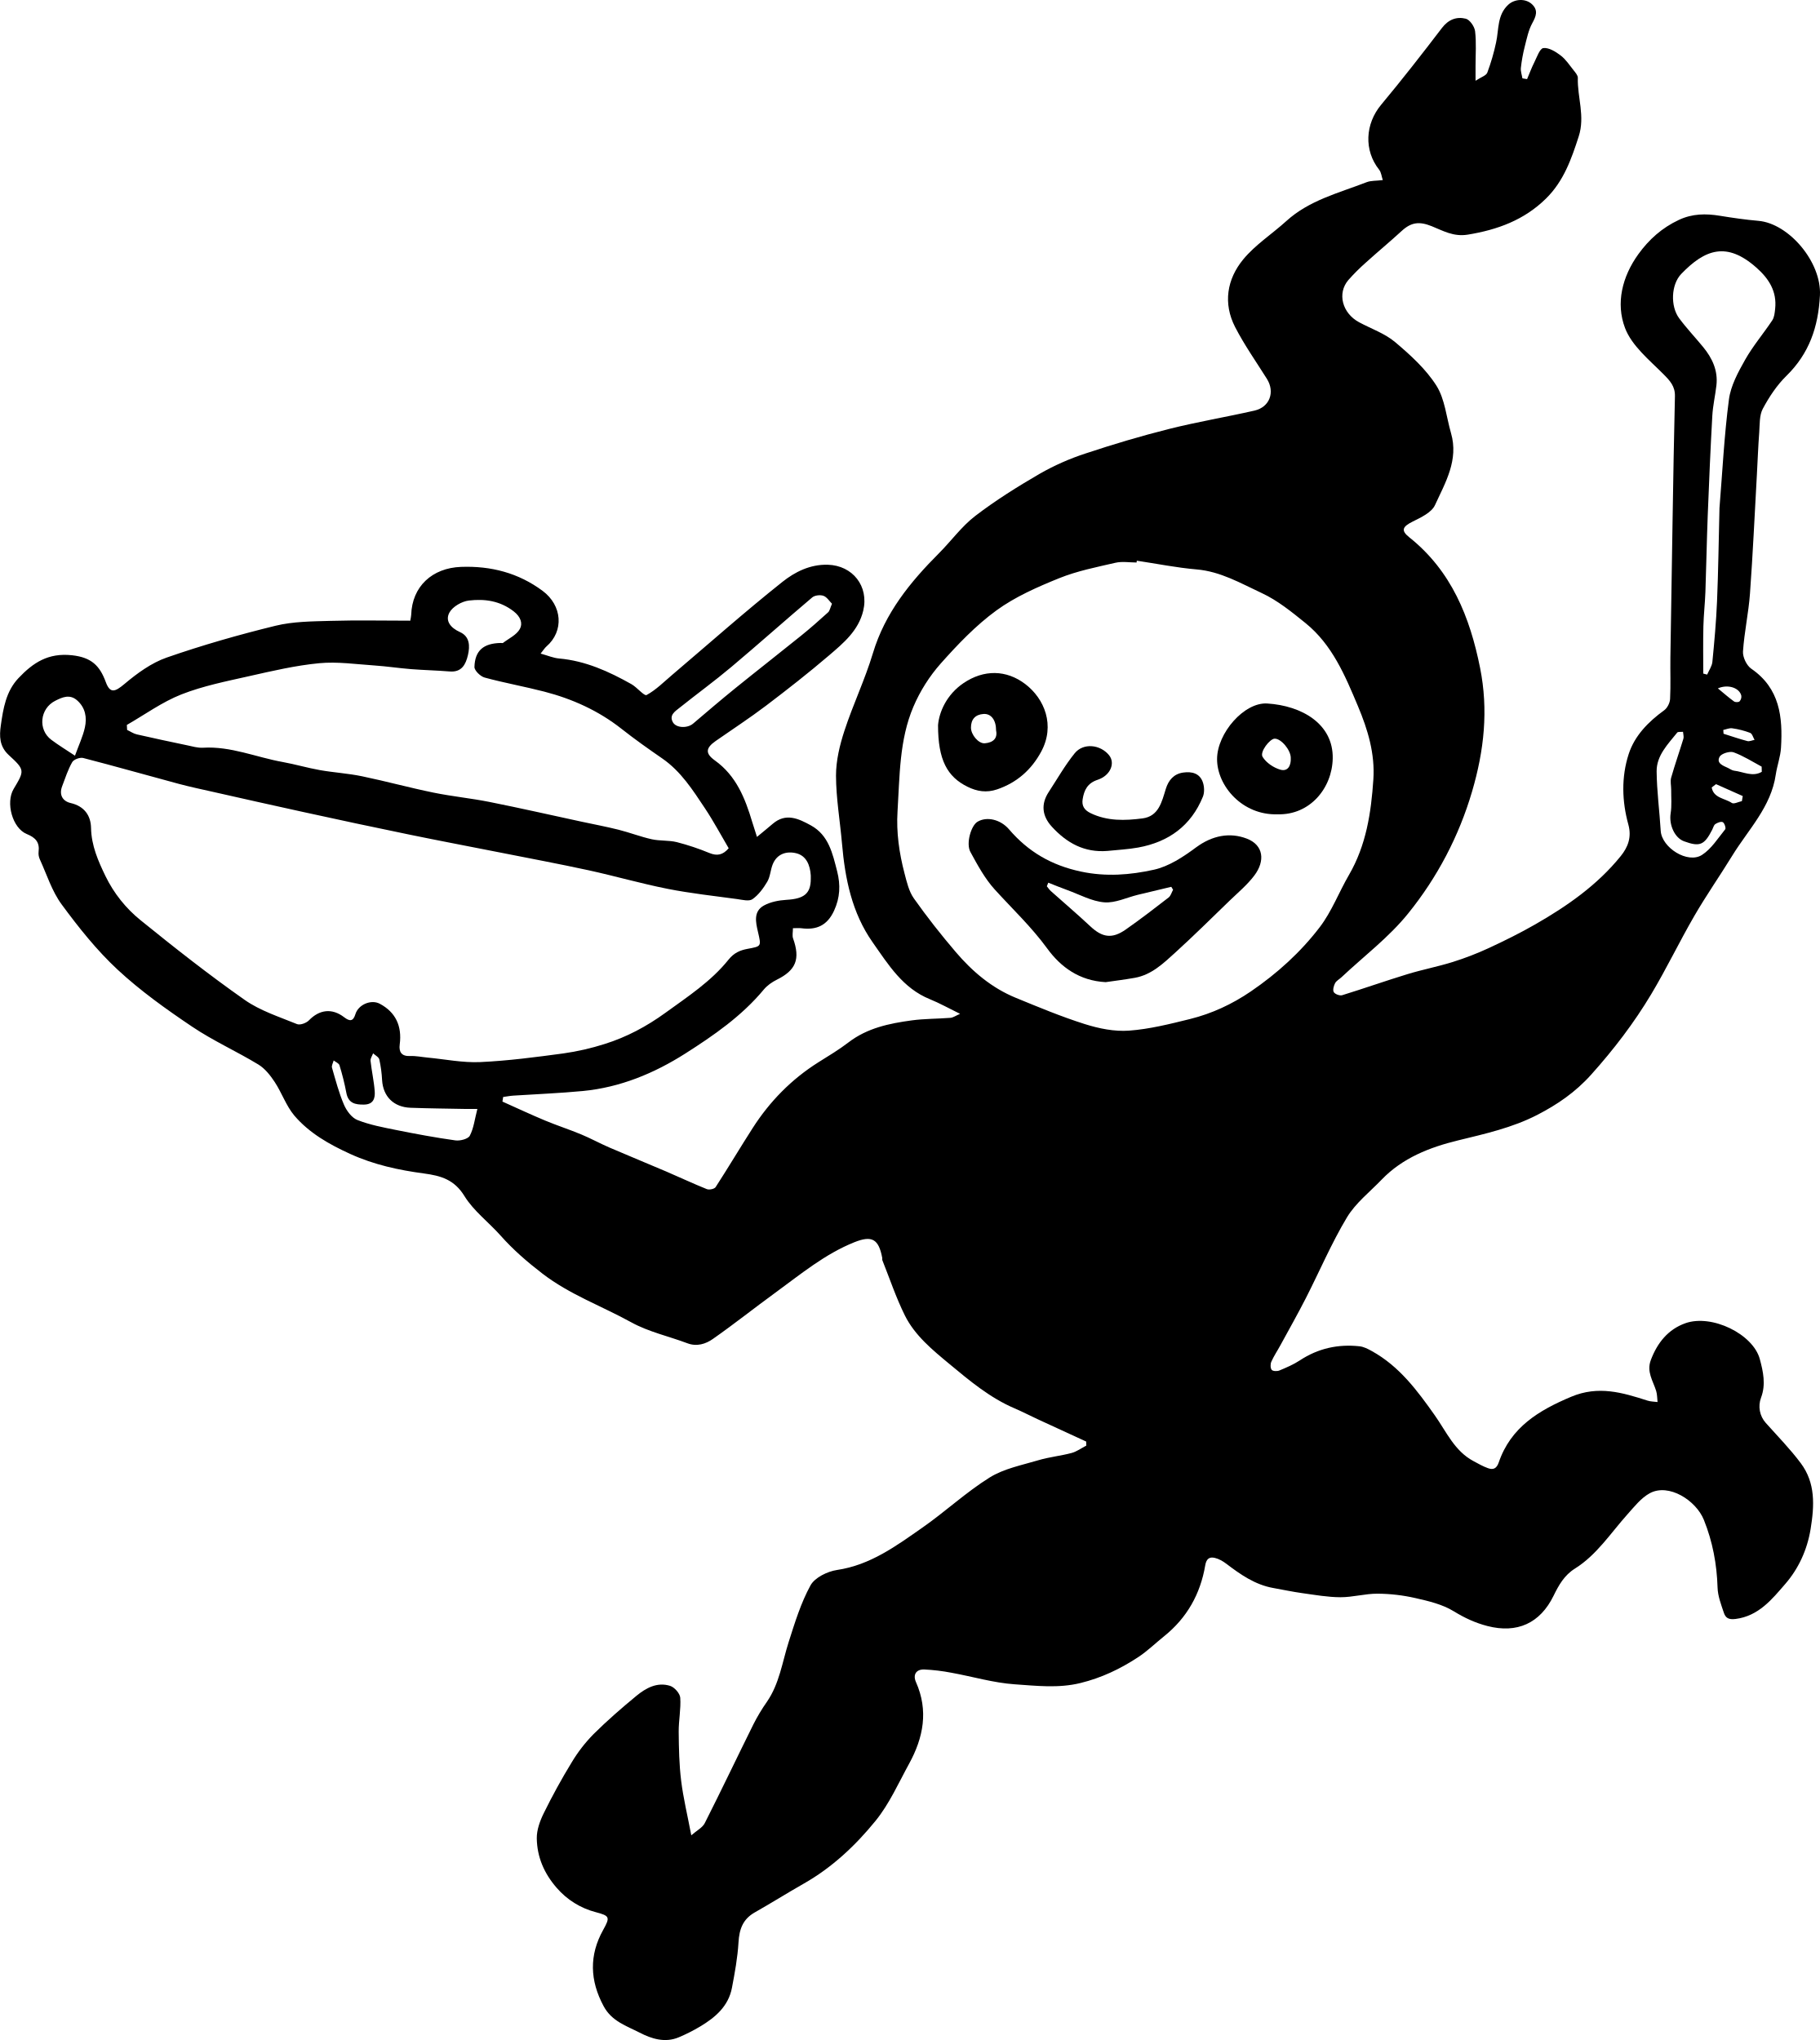
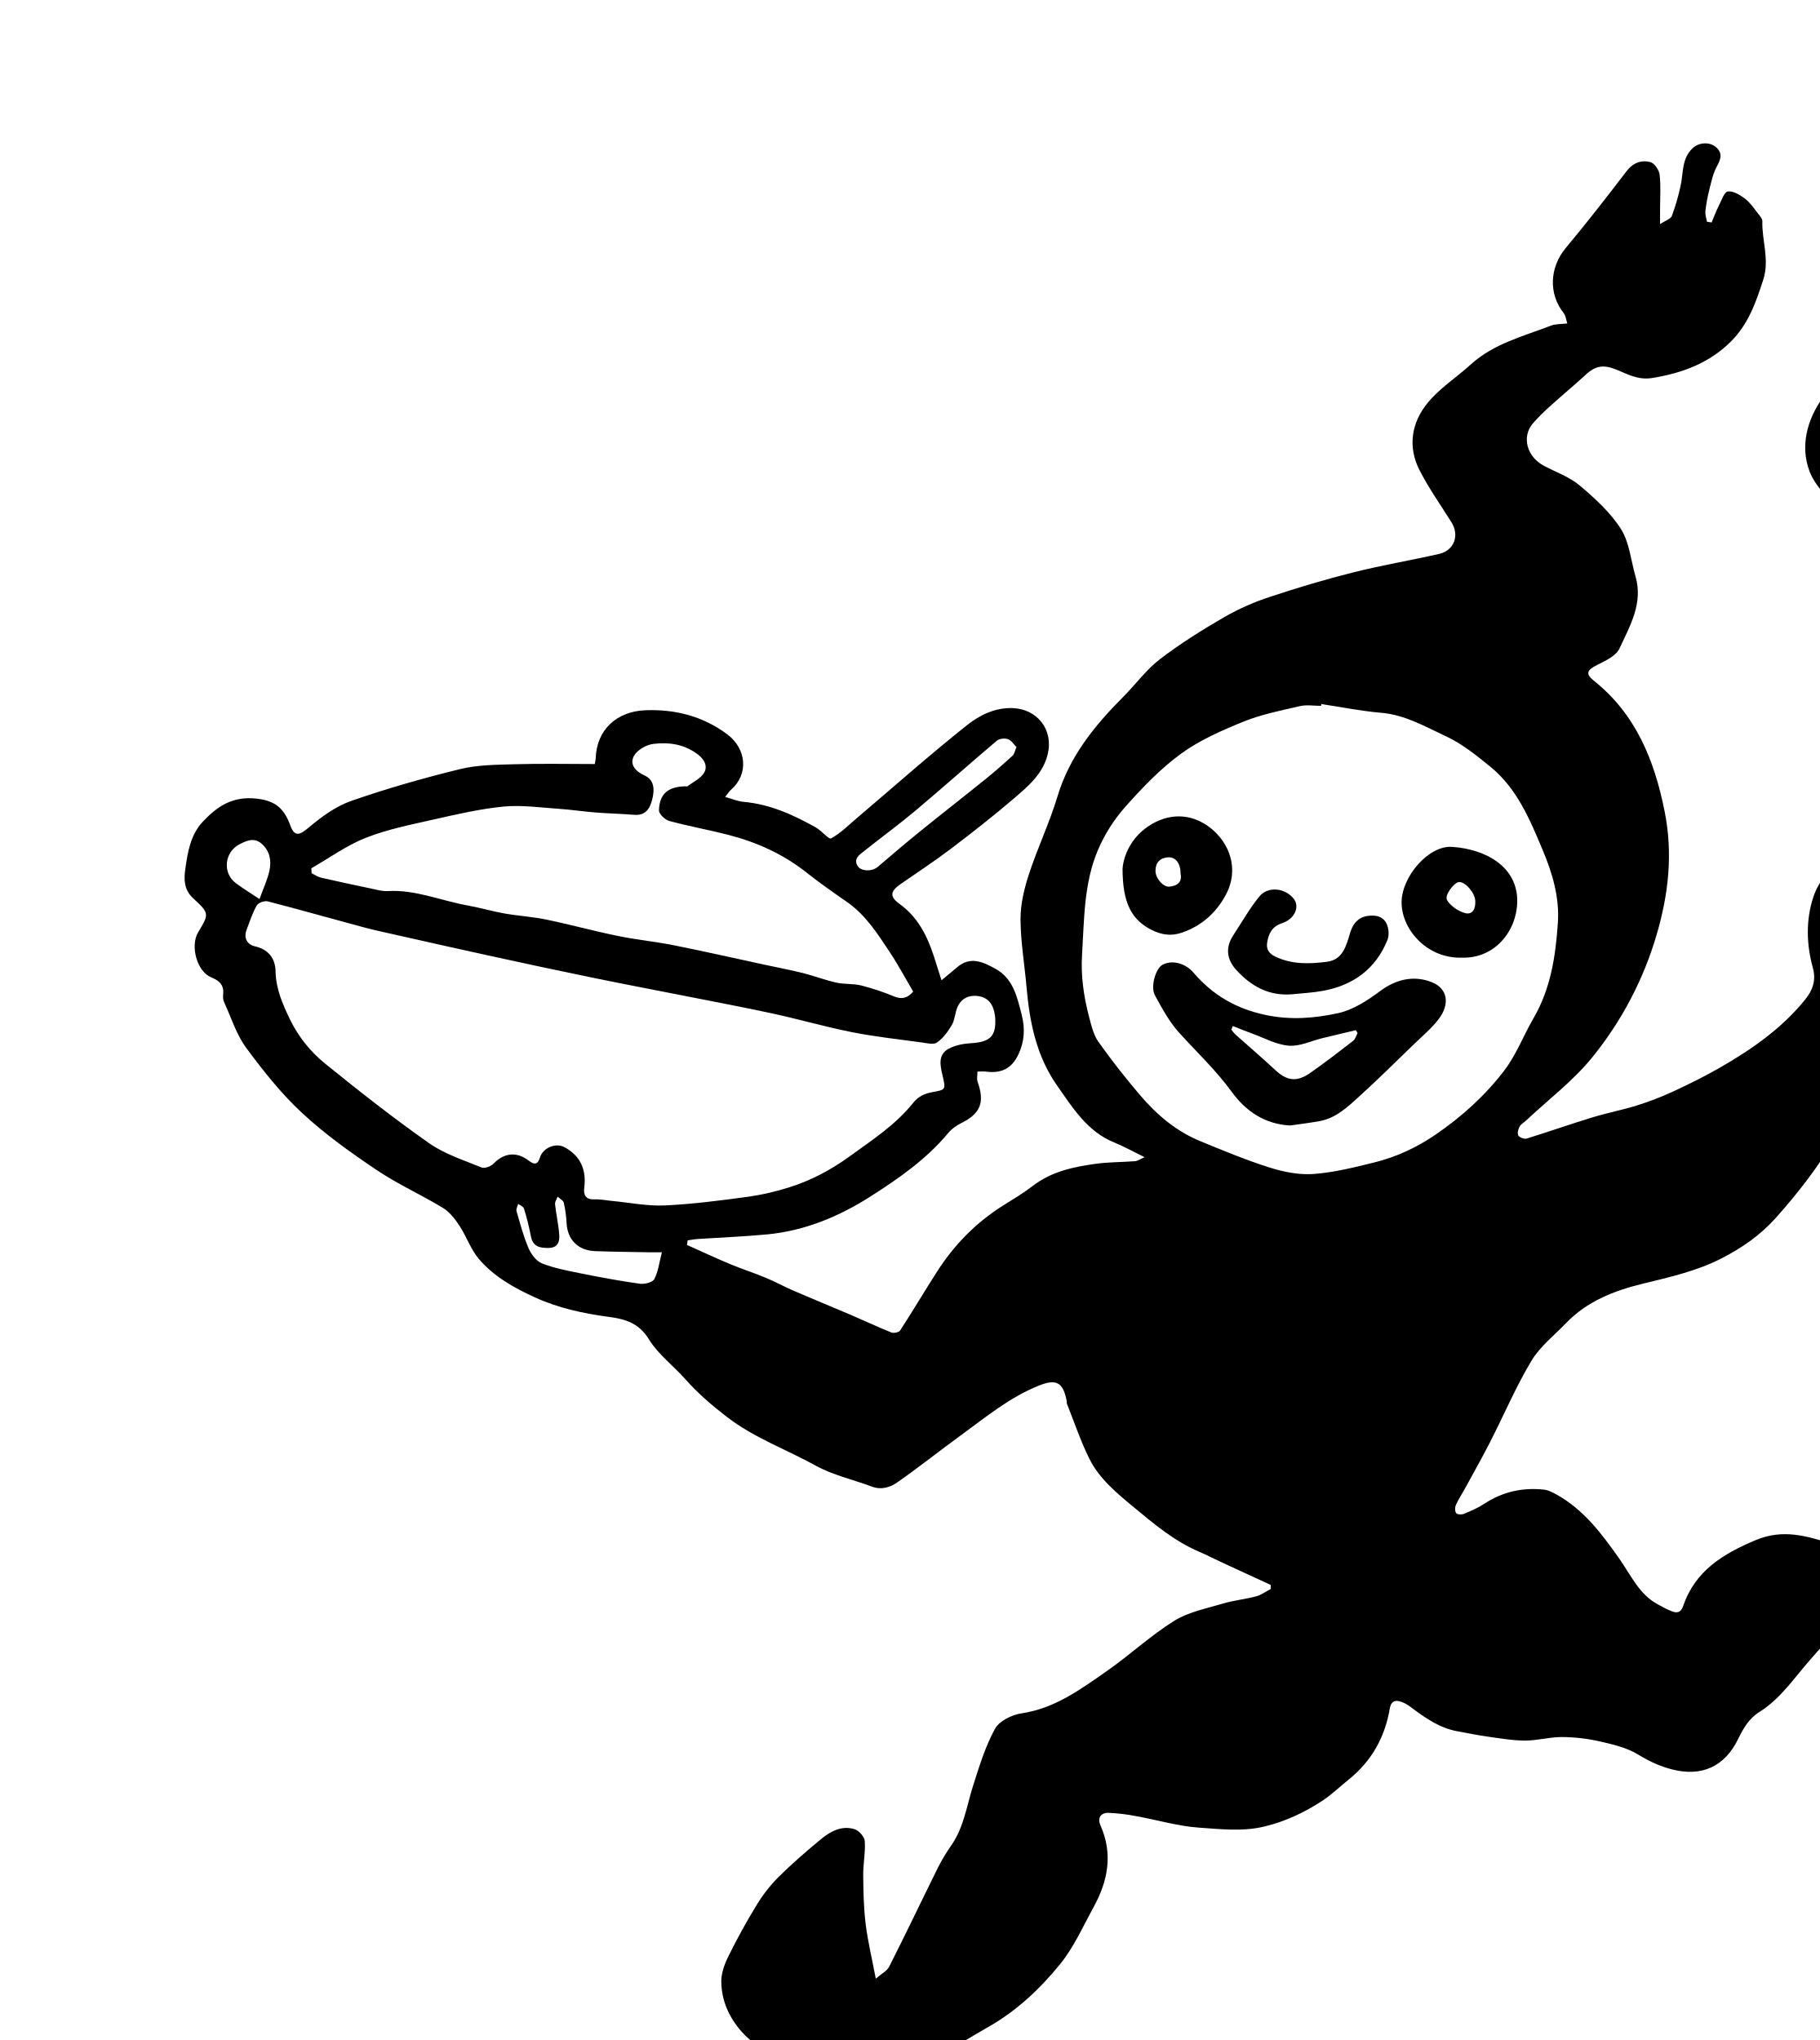
- <svg xmlns="http://www.w3.org/2000/svg" id="Calque_1" data-name="Calque 1" viewBox="0 0 2346.2 2630.32">
-   <path d="M885.59,1605.19c18.19,8.13,36.23,16.6,54.61,24.28,15.42,6.45,31.39,11.6,46.82,18,12.33,5.12,24.07,11.61,36.33,16.9,24.39,10.54,49,20.55,73.44,31,17.48,7.48,34.67,15.63,52.3,22.69,3.07,1.23,9.75-.16,11.31-2.57,16.27-25.1,31.53-50.85,47.67-76,22-34.38,50-63,84.68-84.88,13.15-8.27,26.6-16.23,38.87-25.68,24.16-18.59,52.55-24.49,81.49-28.42,16.5-2.24,33.33-2,50-3.3,3.53-.29,6.88-2.78,12.43-5.16-14.81-7.25-26.53-13.85-38.88-18.85-35-14.17-53.53-44.51-73.79-73.31-26.9-38.27-35.61-82.1-39.55-127.52-2.54-29.18-7.64-58.31-7.72-87.48,0-19.34,4.8-39.33,10.89-57.9,11-33.71,26.51-66,36.69-99.92,15.58-51.9,48-91.65,85.1-128.84,15.85-15.86,29.27-34.67,46.86-48.16,26.31-20.16,54.69-37.89,83.4-54.56a317,317,0,0,1,59.07-26.08C1673,757.68,1708.8,747,1745,737.91c36.37-9.14,73.47-15.32,110.06-23.65,19.75-4.5,26.71-24,16-41-13.87-22.09-29-43.55-40.92-66.67-15.73-30.58-10.58-61.76,10.4-87.26,15.58-18.93,37.23-32.78,55.63-49.5,29.63-26.92,67.67-36.17,103.48-50.07,5.54-2.16,12.11-1.67,20.84-2.72-1.58-4.73-2-9.91-4.63-13.27-19.92-25.08-18.16-59.12,2.61-84,26.92-32.28,52.78-65.47,78.29-98.89,8.37-11,19-14.88,30.73-11.92,5.21,1.32,11.29,10.19,12,16.22,1.73,14.74.57,29.83.57,44.77v19c7.09-4.68,13.67-6.59,15.16-10.46a274.56,274.56,0,0,0,11.31-38.82c3.72-16.75,1.24-35.31,15.63-48.68,8.31-7.72,22.57-8.47,30.83-.53,8,7.7,5.19,15.2.25,24.18s-7.13,19.93-9.74,30.2a198.86,198.86,0,0,0-5,27.51c-.48,4.38,1.26,9,2,13.51l6,1c3.06-7.2,5.75-14.59,9.28-21.57,3.41-6.75,7.08-17.9,11.69-18.46,7-.85,15.86,4.59,22.29,9.5,6.63,5.05,11.48,12.53,16.78,19.2,2.3,2.9,5.47,6.5,5.38,9.7-.7,25.12,9.56,49.45,1.14,75.52-9.51,29.45-19.38,57.6-42.07,80-28.21,27.79-62.44,40.31-100.91,46.62-18.52,3-31.86-5-46.64-10.93-15.91-6.36-26.27-5.15-38.63,6.22-15,13.79-30.75,26.79-45.87,40.48a260.26,260.26,0,0,0-22.81,22.73c-14.66,17.07-8,42.72,13.76,54.45,15.59,8.41,33.18,14.39,46.42,25.55,19.71,16.61,39.68,34.74,53.29,56.18,11,17.39,12.86,40.62,18.84,61.24,10.05,34.64-7.29,63.78-20.68,92.84-4.36,9.48-17.89,15.82-28.48,21.08-13.52,6.72-15.79,11.55-4.53,20.52,54.27,43.26,78.07,102.81,91.18,168.33,10.83,54.18,5.25,106.35-10.41,159.54a452.29,452.29,0,0,1-82.3,157c-24.66,30.66-57.07,55.09-86,82.29-2.76,2.59-6.61,4.54-8.25,7.68-1.76,3.37-3.24,8.82-1.66,11.47s7.68,4.91,10.77,4c28.2-8.69,56-18.54,84.26-27.17,19.23-5.88,39.1-9.66,58.29-15.66a384.28,384.28,0,0,0,46.58-18c20.3-9.41,40.43-19.38,59.83-30.51,41.22-23.64,80.07-50.7,110.23-88.08,9.1-11.27,14.34-24.13,9.79-40.6-8.3-30-9.18-61.3.42-90.91,7.7-23.77,25.37-41.68,45.83-56.51,4-2.91,7.28-9.47,7.54-14.52.91-17.7.14-35.48.39-53.22q1.29-89.67,2.86-179.35c.9-52.58,1.71-105.17,3-157.75.32-12.81-6.3-19.94-14.88-28.56-18.28-18.34-40.76-36.57-49.45-59.43-12.1-31.86-3.72-66.15,17.12-95.12,13.69-19,30.58-34.11,52.24-44.25,17.47-8.19,34.79-8.32,53.1-5.32,16.44,2.69,32.93,5.07,49.53,6.51,39.14,3.4,81.51,53.08,79.28,96.08-2.12,40.8-13.81,75-43.31,103.88-12.26,12-22.19,27.1-30.34,42.31-4.58,8.56-3.84,20.18-4.62,30.49-1.37,18-2,36.09-3,54.14-2.88,51.27-5.2,102.59-8.93,153.8-1.82,24.92-7.34,49.57-9,74.5-.48,7.34,4.66,18.15,10.7,22.29,36.9,25.33,40.67,62.47,38.3,101.84-.7,11.61-5,23-6.73,34.56-6,41.78-35.43,70.93-56.16,104.73-16,26.06-33.55,51.17-48.86,77.61-19.23,33.18-35.81,67.92-55.5,100.82-22.23,37.15-48.33,71.33-77.52,103.87-20.37,22.69-43.47,38.42-69.26,51.75-32.26,16.67-67.54,24.49-102.64,33.07-36.43,8.9-71.2,22.51-98.12,50.46-15.37,16-33.71,30.27-44.84,48.84-20,33.35-35.28,69.48-53,104.2-10.5,20.56-21.88,40.66-32.93,60.93-3.8,7-8.29,13.6-11.47,20.82-1.32,3-1.35,8.18.45,10.47,1.44,1.84,7,2.06,9.9.87,9.06-3.76,18.25-7.69,26.41-13.05,23.58-15.54,49.33-21.18,77-18.16,5.38.59,10.76,3.4,15.64,6.09,35.53,19.58,58.76,50.94,81.57,83.3,14.67,20.81,25.28,45.64,49.46,58.57,6.17,3.3,12.32,6.88,18.87,9.2s11,.83,13.85-7.38c15.49-45.3,51.39-67.06,93.42-84.72,35.13-14.76,66.1-5.37,98.44,5,4.07,1.31,8.58,1.24,12.88,1.81-.55-4.77-.42-9.74-1.78-14.26-4-13-12.65-24.65-6.87-39.94,8.42-22.29,22.31-39.55,44.59-47.44,33.91-12,87.16,13.89,95.89,46.3,4.34,16.12,8,32.77,1.58,49.7a32,32,0,0,0,6.13,32.61c15.29,17.1,31.45,33.6,45.13,51.93,19.08,25.55,17.57,54.63,12.64,84.85-4.44,27.15-15.76,51.32-32.67,70.81s-34.24,41.43-64.17,45.16c-9.23,1.15-12.82-1.62-15-8-3.54-10.59-7.78-21.56-8.11-32.48-.93-30.24-6.32-59.1-17.64-87.27-10.14-25.21-45.29-47.59-69.68-34.42-11.27,6.09-20,17.4-28.87,27.27-21.68,24.2-39.48,52.27-67.66,69.91-13.77,8.62-20.83,21.3-27.54,35-17.36,35.55-47,49-85.4,39.06-15.76-4.08-29.39-10.48-43.31-19-14.51-8.93-32.41-13.16-49.37-17a225.13,225.13,0,0,0-48.93-5.68c-15.93-.08-31.87,4.62-47.8,4.57-16.4-.06-32.84-3-49.18-5.27-12.57-1.75-25-4.41-37.53-6.65-23.41-4.2-42.12-17.37-60.52-31.34-4.35-3.3-9.54-6.26-14.78-7.47-7-1.61-10.85,1.29-12.27,9.67-6.24,36.89-23.55,67.72-53,91.37-11.23,9-21.65,19.24-33.63,27.09-22.85,15-47.11,26.6-74.2,33.22-28.45,7-56.73,3.56-84.7,1.66-27.4-1.86-54.35-10-81.58-14.9a242.44,242.44,0,0,0-35.11-4.22c-10.79-.34-14.77,7.06-10.68,16.25,16.38,36.87,9.58,71.62-8.82,105.23-13.7,25-25.51,51.81-43.27,73.66-25.88,31.85-56.06,60.24-92.44,80.9-21.29,12.09-42,25.16-63.34,37.23-15.27,8.66-19.9,21.64-20.9,38.52-1.15,19.65-4.76,39.24-8.45,58.64-4.52,23.78-21.45,38.23-41,49.9a219.29,219.29,0,0,1-27.58,13.94c-17.7,7.45-35,1.94-50.38-6-16.92-8.71-35.93-14.57-46.39-34-17.93-33.29-18.88-65.85-.63-98.54,9.24-16.55,8.22-18.08-9.46-22.78a99.58,99.58,0,0,1-50.4-31.29c-16.29-18.65-25.38-39.84-25.76-63.87-.17-10.93,4.15-22.7,9.12-32.76,11-22.32,23-44.23,36-65.46a192.89,192.89,0,0,1,28-36.17c17.5-17.4,36.23-33.65,55.27-49.37,12.35-10.2,26.93-18.14,43.5-12.9,5.62,1.78,12.66,9.73,13.06,15.29,1,14.54-2.12,29.32-2,44,.19,21,.6,42.15,3.16,63,2.75,22.32,8.11,44.32,13.07,70.39,7-6.15,14.39-9.8,17.36-15.67,21.38-42.24,41.69-85,62.72-127.42a233,233,0,0,1,17.39-29c16.13-23.34,19.75-51,28.07-77.14,7.93-24.87,15.7-50.31,28.14-73,5.52-10.07,21.74-18,34.15-19.86,43-6.35,76.3-31,110.06-54.59,29.61-20.63,56.25-45.63,86.69-64.63,18.48-11.53,41.6-15.95,63-22.34,13.89-4.15,28.59-5.53,42.63-9.29,6.71-1.79,12.7-6.27,19-9.51l-.13-5.24q-31-14.29-62.07-28.58c-10.16-4.71-20.11-9.89-30.4-14.29-31.58-13.53-57.75-35.48-83.59-56.94-21.76-18.07-44.77-36.73-57.71-62.84-11.34-22.9-19.51-47.37-29-71.17-.33-.83.06-1.93-.12-2.86-4.62-24.54-13.28-29.41-36-20.31-38,15.25-69.19,41.25-101.78,65-27.08,19.71-53.29,40.63-80.74,59.8-9.1,6.35-20.44,10.06-32.63,5.48-24.17-9.09-50.14-14.73-72.46-27.06-38.06-21-79.39-35.74-114.58-62.85-19.49-15-37.53-30.58-53.74-48.85-15.34-17.28-34.81-31.77-46.66-51-13-21.25-30.23-26.25-52.26-29.2-32.47-4.34-64.38-11.21-94.83-25.09-27.29-12.43-52.9-26.87-72.23-49.53-10.64-12.63-16.14-29.42-25.33-43.33-5.62-8.54-12.6-17.4-21.13-22.57-28-17-58.25-30.53-85.36-48.79-33.41-22.49-66.61-46.14-96-73.46-26.92-25-50.26-54.38-72.12-84.08-12.61-17.1-19.2-38.63-28.2-58.27a18.58,18.58,0,0,1-1.55-9.64c1.54-12.27-3.92-18.28-15.25-22.9-18.55-7.55-27.4-40.47-17-58,14.2-23.8,14.85-24.51-6.22-43.84-12.27-11.26-12.14-24.72-10.24-38.11,3.09-21.79,6.62-44,22.8-61.1,18.7-19.73,38.14-32.85,69.07-29.44,25,2.75,35.69,13.45,43.43,34.49,5.58,15.16,11.83,12.85,24.08,2.55,16.3-13.71,34.68-27.18,54.49-34.08,45.95-16,93-29.44,140.25-41,22.74-5.57,47.06-5.62,70.71-6.3,34.07-1,68.18-.25,103-.25a63.32,63.32,0,0,0,1.21-7.48c1.13-36.66,27.06-60.5,64.16-61.88,38.86-1.44,74.18,7.85,105.19,30.86,25.36,18.82,28.06,51.87,4.82,71.93-2,1.76-3.5,4.22-7.33,9,9.19,2.53,16.36,5.68,23.76,6.32,34,3,64.19,16.69,93.34,33.11,7.2,4.06,16.48,15.62,19.51,14,12.18-6.62,22.38-17,33.15-26.11,47.22-40.09,93.56-81.29,142-119.81,16-12.72,35.6-22.73,58.5-22.07,32,.93,53.15,27.7,45.67,59.14-6.15,25.83-25.47,41.8-44,57.68-26.39,22.56-53.77,44-81.45,65-21,15.91-43.14,30.31-64.75,45.4-13.19,9.21-13.58,16.15-1,25.18,27.38,19.6,38.92,48.68,48.07,79.29,1.69,5.65,3.57,11.25,6.12,19.24,8.21-6.82,14.33-11.73,20.27-16.85,17-14.62,33.45-6.64,49.1,1.92,23.14,12.65,28.1,36.36,34,59.34,4.44,17.44,3.81,33.82-4,50.75-8.76,19-22.53,25.15-42,22.61-3.24-.42-6.58-.06-11-.06,0,5-1.12,9.53.17,13.16,9.5,26.65,3.78,41-21,53.26-6.22,3.1-12.44,7.45-16.82,12.75-28.31,34.11-64.51,59.11-101.13,82.43-40,25.46-84,43.73-132.08,48.32-29.74,2.84-59.64,4-89.47,5.94-4.44.29-8.84,1.16-13.26,1.76Zm817.78-697.4-.27,2.33c-9.09,0-18.56-1.67-27.18.32-24.48,5.65-49.52,10.57-72.66,19.93-28,11.34-56.6,23.87-80.84,41.51-26.56,19.35-49.89,43.84-71.87,68.55a206.74,206.74,0,0,0-35.19,55.67c-18.25,42.88-17.6,89.49-20.45,135.07-1.68,26.85,2.15,53.63,9,79.72,2.91,11.13,5.64,23.23,12.08,32.33,16.87,23.86,35,46.9,54,69.15,21.34,25.06,46.31,46.24,77.15,58.92,29.45,12.1,58.95,24.42,89.27,34,18.15,5.73,38.15,9.79,56.87,8.43,26.49-1.93,52.81-8.58,78.76-15,28.2-7,54.25-19.1,78.53-35.69,33.92-23.18,64.09-50.54,88.75-82.86,15.42-20.22,24.67-45.06,37.61-67.3,22.17-38.13,28.53-80.14,31.39-123,2.22-33.31-7.11-64.2-19.89-94.61-16.6-39.48-33.06-79-67.39-106.89C1903.26,974,1884.9,959,1864.4,949.51c-26.88-12.5-53.05-27.9-84.1-30.49C1754.48,916.8,1729,911.62,1703.37,907.79Zm-420.29,410.13c0-1.43.08-2.88,0-4.31-.88-13.19-5.61-25.46-18.92-28.66-12.19-2.93-24.73.65-30.2,14.47-2.87,7.25-3.12,15.79-7,22.33-5,8.43-11.24,17-19.07,22.48-4.42,3.1-13.15.75-19.81-.16-29.82-4.08-59.84-7.31-89.33-13.14-34.29-6.78-68-16.53-102.16-24-38.5-8.35-77.24-15.59-115.9-23.25-38.22-7.57-76.51-14.78-114.68-22.65q-68.94-14.2-137.69-29.32c-38.73-8.42-77.38-17.2-116-25.89-14.77-3.33-29.61-6.45-44.23-10.37-41-11-81.87-22.67-123-33.28-4.15-1.07-12.13,1.86-14.12,5.35-5.54,9.69-9,20.58-13,31.12-4.22,11.11.72,19.25,11,21.62,17.84,4.09,26,16.41,26.27,32.2.47,22.85,9.23,42.58,18.67,62.13a166.94,166.94,0,0,0,45.27,56.83c43.72,35.43,88,70.28,134.07,102.62,20,14.06,44.56,21.84,67.55,31.26,3.92,1.61,12-1.37,15.35-4.87,13.45-13.9,29.67-16.06,45.38-4,7.12,5.48,11.64,5.62,14.51-3.93,3.74-12.42,20.28-19.36,31.37-13.47,20.37,10.8,28.9,28.67,25.76,52.5-1.24,9.47,2.11,15.43,13.39,14.93,7.48-.32,15,1.29,22.56,2,22.61,2.13,45.33,6.82,67.8,5.8,35.88-1.63,71.68-6.38,107.33-11.18a323.5,323.5,0,0,0,53.15-12.16c28.27-8.85,54.06-22.62,78.27-40.18,28.84-20.91,58.87-40.49,81.28-68.43,7.2-9,15-12.2,24.36-14,18.27-3.41,18.11-2.9,13.66-22.06-2.89-12.41-6-26.28,7.66-33.85,8.54-4.73,19.32-6.74,29.25-7.35C1274.42,1343.77,1283.14,1337,1283.08,1317.92Zm-881.7-198.36.37,6.44c4.15,1.91,8.09,4.73,12.46,5.73,21.45,4.92,43,9.49,64.53,14,6.91,1.44,14,3.61,20.9,3.2,35.74-2.12,68.41,12.26,102.59,18.41,16.11,2.89,31.89,7.6,48,10.45,18.09,3.19,36.59,4.23,54.55,8,30.73,6.37,61.05,14.73,91.79,21,23.93,4.92,48.39,7.27,72.35,12.06,39.53,7.9,78.85,16.85,118.25,25.35,16,3.46,32.2,6.47,48.1,10.47,14.39,3.62,28.34,9.06,42.79,12.28,10.55,2.34,21.91,1.14,32.37,3.72a315.84,315.84,0,0,1,42.15,14.09c9.84,4,17.22,2.47,24.67-6.21-10.14-17.2-19.54-34.89-30.59-51.48-15.69-23.57-30.94-47.65-55-64.26-17.83-12.3-35.55-24.83-52.56-38.24-29.75-23.45-63.39-38.6-99.69-48-25.44-6.57-51.39-11.2-76.73-18.09-5.46-1.48-13.31-9.09-13.18-13.68.61-21.32,11.82-30.52,34-30.94,1,0,2.23.4,2.83-.07,7.54-5.78,17.49-10.3,21.71-18,3.87-7,1.26-15.57-8-22.73-17.78-13.71-37.46-16.25-57.64-13.92-9.15,1.06-21,7.85-25.18,15.54-5.76,10.7,1.59,19.76,13.64,25.16,12.6,5.64,13,17.93,10.25,29.64-2.85,12.11-8,22.4-23.59,21.12-16.57-1.35-33.23-1.71-49.8-3-15.77-1.26-31.45-3.67-47.22-4.73-23.73-1.58-47.77-5.15-71.21-2.9-30.25,2.91-60.22,9.91-90,16.63-29.54,6.67-59.67,12.62-87.66,23.63C446.88,1090,424.69,1106.18,401.38,1119.56Zm2032.25-66.22,5,1.3c2.34-5.43,6.19-10.72,6.74-16.33,2.56-26,4.9-52,6-78,1.61-38.64,2.1-77.32,3.06-116,0-1.43,0-2.88.09-4.31,3.8-46.72,6.08-93.65,12.19-140.07,2.33-17.75,11.84-35.22,20.89-51.24,10.07-17.83,23.62-33.68,35-50.84,2.66-4,3.14-9.77,3.69-14.83,2.44-22.39-8-38.81-24.16-53.1-38.23-33.89-66.22-23.75-96.88,8.12-13.21,13.74-14.11,41.74-2.73,57.12,9.55,12.92,20.7,24.64,30.91,37.09,11.77,14.34,19.34,30.36,17.15,49.49-1.49,13.1-4.56,26.08-5.29,39.2-2.39,42.78-4.23,85.58-5.9,128.39-1.28,32.9-1.84,65.82-3,98.72-.53,14.81-2.26,29.58-2.6,44.38C2433.28,1012.73,2433.63,1033,2433.63,1053.34ZM853.27,1614.67c-7.77,0-12,.07-16.23,0-23.29-.45-46.58-.65-69.85-1.5-21.88-.79-35.45-14.56-36.75-35.68a158.94,158.94,0,0,0-3.58-26.61c-.73-3.09-5.21-5.3-8-7.92-1.18,3.25-3.65,6.63-3.31,9.71,1.42,13.08,4.38,26,5.38,39.1.67,8.86-1.46,17.06-13.64,17.29-11.54.21-20.46-1.67-22.95-15.28a324,324,0,0,0-8.84-35.43c-.77-2.57-4.89-4.14-7.47-6.17-.8,3.12-2.94,6.63-2.17,9.3,4.64,16.1,8.9,32.46,15.47,47.8,3.34,7.8,10,16.81,17.36,19.7,15.89,6.25,33.07,9.48,49.94,12.87,25.33,5.09,50.76,9.82,76.33,13.38,6,.83,16.31-1.8,18.54-6C848.56,1639.57,849.82,1628,853.27,1614.67Zm457.16-651.39c-3.39-3.34-6.54-8.64-11-10.22-4.14-1.46-11.15-.69-14.39,2-35.06,29.65-69.31,60.27-104.46,89.82-21.64,18.19-44.55,34.86-66.64,52.52-5.72,4.58-13.74,9.46-8.65,18.64,4.28,7.73,18.87,8,26.13,1.77,18-15.34,36-30.71,54.36-45.59,28.12-22.77,56.67-45,84.81-67.73,11.92-9.62,23.44-19.78,34.78-30.09C1307.56,972.45,1308.08,968.62,1310.43,963.28ZM2407.52,1128.4c-3.09.35-6.47-.27-7.48,1-12,15-26.73,29.56-26.53,50.09.25,25.53,3.72,51,5.26,76.54,1.31,21.77,34.81,43,53.23,31.11,12.1-7.78,20.53-21.45,29.91-33,1.2-1.49-.87-8-3.08-9.2s-6.87.61-9.6,2.41c-2.06,1.36-2.77,4.78-4.06,7.3-10.19,19.93-16,22.33-36.3,14.94-12.3-4.49-19.58-21.46-17.29-36,1.58-10,.61-20.52.68-30.8,0-5.12-1.34-10.6,0-15.32,4.81-16.86,10.64-33.43,15.76-50.2C2408.78,1134.76,2407.76,1131.75,2407.52,1128.4Zm-2073,30.79c4.88-13.53,10.2-24.65,12.78-36.37,2.81-12.78.76-25.46-10-34.94-9.5-8.36-19-4.13-28.14.49-19.92,10-22.73,37.24-5.08,50.39,9.26,6.93,19.22,13,30.41,20.43ZM2509.08,1180l-.19-6.68c-11.92-6.44-23.48-13.82-36.07-18.44-5-1.81-15.81,1.51-18.1,5.7-4.63,8.47,4.53,11.5,10.93,14.5,2.55,1.19,5,3.13,7.67,3.44C2485.19,1179.87,2497.13,1187,2509.08,1180Zm-59,15.91-5.58,4.24c2.38,13.84,17,13.94,25.94,20,2.62,1.76,8.58-1.45,13-2.37.36-2.18.71-4.36,1.07-6.54Zm9.35-69.89c.11,1.63.22,3.26.34,4.89,10.19,3.21,20.31,6.72,30.64,9.44,2.79.73,6.22-1,9.35-1.52-1.86-3.13-3-8-5.72-9.06a106.11,106.11,0,0,0-23.06-5.89c-3.7-.55-7.73,1.35-11.59,2.14Zm-7-53.62c7.85,6.45,14.09,12,20.82,16.84,1.63,1.18,5.72,1.2,7.09,0a9,9,0,0,0,2.33-7.41C2480.43,1072,2465.92,1066.56,2452.43,1072.42Z" transform="translate(-237.87 -184.84)" />
-   <path d="M1663.25,1451.19c-33.81-1.78-57.79-19.3-75.32-43.34-20.24-27.78-44.88-51-67.69-76.12-12.77-14.07-22.18-31.53-31.38-48.4-5.94-10.87.84-33.93,9.1-38.91,12-7.23,29.81-3,40.68,9.74,24.66,28.79,54.45,46.31,92.69,54.46,32.52,6.92,63.53,4.34,94-2.37,19.29-4.24,37.83-16.47,54.13-28.58,21.24-15.78,43.92-19.89,65.69-11.54s23.85,28.79,9.8,47.47c-9.13,12.15-21.19,22.14-32.22,32.81-23.15,22.41-46.06,45.1-69.9,66.77-15.24,13.85-30.48,28.6-52.07,32.44C1687.8,1447.93,1674.69,1449.51,1663.25,1451.19Zm-74-128.21-1.88,4.59c1.75,2.11,3.28,4.48,5.3,6.29,17,15.18,34.3,29.93,50.92,45.47,15.27,14.28,27.9,16.34,45.39,4.12,18.88-13.19,37.16-27.27,55.38-41.38,2.81-2.17,3.9-6.58,5.78-10-.77-1.27-1.53-2.54-2.3-3.8-14.37,3.43-28.75,6.81-43.11,10.3s-29.21,10.86-43.27,9.71c-16.15-1.32-31.72-10-47.48-15.73-8.34-3-16.51-6.4-24.75-9.62Z" transform="translate(-237.87 -184.84)" />
-   <path d="M1447.14,1119.87c1.35-16.59,10.77-39.28,32.81-54.22,26.25-17.8,55.29-17.31,79.59,1.17,24.93,19,38.91,53.34,20.5,87.33-12.46,23-31,39.7-56.7,48.47-13.83,4.72-26,2.59-38-3.27C1458.84,1186.4,1447.14,1164.5,1447.14,1119.87Zm74.83,6.81c0-13.61-6.5-22-16.39-21.25-10.43.76-16,6.92-16,17.59,0,9.2,9.82,20.86,17.81,20.2,10.55-.88,16.76-6.11,14.58-16.57Z" transform="translate(-237.87 -184.84)" />
-   <path d="M1885,1234.77c-45.54,1.61-78.34-36.73-78.15-71.39.18-33.35,35-73.35,64.69-71.47,44.37,2.8,85.26,26.17,84.4,70.85C1955.18,1201.27,1926.41,1235.93,1885,1234.77Zm16.86-72.57c.12-10.2-12.48-25.25-20.88-24.94-6.12.22-19.31,17-15.47,23.41,4.56,7.57,14.21,14.07,22.94,16.58C1898.14,1180,1902.38,1171.87,1901.85,1162.2Z" transform="translate(-237.87 -184.84)" />
-   <path d="M1665.54,1282c-29.71,2.42-52.39-10.17-71.69-31.24-12.57-13.72-14.29-29-4.1-44.64,11-16.82,21-34.47,33.53-50,11.11-13.76,33.08-11.43,44.34,2.49,8.24,10.2,1.84,26.2-14.75,31.68-13.07,4.31-17.4,13.25-19.29,24.91-1.39,8.53,2,14.11,10.2,18.08,21.61,10.47,44.46,9.7,67,6.78,20.92-2.71,24.86-21.52,30-38.1,3.5-11.22,10.31-19.29,22.38-21,11.15-1.59,21.51.86,25.45,12.78,1.84,5.55,2.11,13,0,18.27-15.26,37.6-44.28,58.53-83.56,65.63C1692,1280,1678.7,1280.62,1665.54,1282Z" transform="translate(-237.87 -184.84)" />
+ <svg xmlns="http://www.w3.org/2000/svg" viewBox="0 0 2346.2 2630.32">
+   <path d="M885.59,1605.19c18.19,8.13,36.23,16.6,54.61,24.28,15.42,6.45,31.39,11.6,46.82,18,12.33,5.12,24.07,11.61,36.33,16.9,24.39,10.54,49,20.55,73.44,31,17.48,7.48,34.67,15.63,52.3,22.69,3.07,1.23,9.75-.16,11.31-2.57,16.27-25.1,31.53-50.85,47.67-76,22-34.38,50-63,84.68-84.88,13.15-8.27,26.6-16.23,38.87-25.68,24.16-18.59,52.55-24.49,81.49-28.42,16.5-2.24,33.33-2,50-3.3,3.53-.29,6.88-2.78,12.43-5.16-14.81-7.25-26.53-13.85-38.88-18.85-35-14.17-53.53-44.51-73.79-73.31-26.9-38.27-35.61-82.1-39.55-127.52-2.54-29.18-7.64-58.31-7.72-87.48,0-19.34,4.8-39.33,10.89-57.9,11-33.71,26.51-66,36.69-99.92,15.58-51.9,48-91.65,85.1-128.84,15.85-15.86,29.27-34.67,46.86-48.16,26.31-20.16,54.69-37.89,83.4-54.56a317,317,0,0,1,59.07-26.08C1673,757.68,1708.8,747,1745,737.91c36.37-9.14,73.47-15.32,110.06-23.65,19.75-4.5,26.71-24,16-41-13.87-22.09-29-43.55-40.92-66.67-15.73-30.58-10.58-61.76,10.4-87.26,15.58-18.93,37.23-32.78,55.63-49.5,29.63-26.92,67.67-36.17,103.48-50.07,5.54-2.16,12.11-1.67,20.84-2.72-1.58-4.73-2-9.91-4.63-13.27-19.92-25.08-18.16-59.12,2.61-84,26.92-32.28,52.78-65.47,78.29-98.89,8.37-11,19-14.88,30.73-11.92,5.21,1.32,11.29,10.19,12,16.22,1.73,14.74.57,29.83.57,44.77v19c7.09-4.68,13.67-6.59,15.16-10.46a274.56,274.56,0,0,0,11.31-38.82c3.72-16.75,1.24-35.31,15.63-48.68,8.31-7.72,22.57-8.47,30.83-.53,8,7.7,5.19,15.2.25,24.18s-7.13,19.93-9.74,30.2a198.86,198.86,0,0,0-5,27.51c-.48,4.38,1.26,9,2,13.51l6,1c3.06-7.2,5.75-14.59,9.28-21.57,3.41-6.75,7.08-17.9,11.69-18.46,7-.85,15.86,4.59,22.29,9.5,6.63,5.05,11.48,12.53,16.78,19.2,2.3,2.9,5.47,6.5,5.38,9.7-.7,25.12,9.56,49.45,1.14,75.52-9.51,29.45-19.38,57.6-42.07,80-28.21,27.79-62.44,40.31-100.91,46.62-18.52,3-31.86-5-46.64-10.93-15.91-6.36-26.27-5.15-38.63,6.22-15,13.79-30.75,26.79-45.87,40.48a260.26,260.26,0,0,0-22.81,22.73c-14.66,17.07-8,42.72,13.76,54.45,15.59,8.41,33.18,14.39,46.42,25.55,19.71,16.61,39.68,34.74,53.29,56.18,11,17.39,12.86,40.62,18.84,61.24,10.05,34.64-7.29,63.78-20.68,92.84-4.36,9.48-17.89,15.82-28.48,21.08-13.52,6.72-15.79,11.55-4.53,20.52,54.27,43.26,78.07,102.81,91.18,168.33,10.83,54.18,5.25,106.35-10.41,159.54a452.29,452.29,0,0,1-82.3,157c-24.66,30.66-57.07,55.09-86,82.29-2.76,2.59-6.61,4.54-8.25,7.68-1.76,3.37-3.24,8.82-1.66,11.47s7.68,4.91,10.77,4c28.2-8.69,56-18.54,84.26-27.17,19.23-5.88,39.1-9.66,58.29-15.66a384.28,384.28,0,0,0,46.58-18c20.3-9.41,40.43-19.38,59.83-30.51,41.22-23.64,80.07-50.7,110.23-88.08,9.1-11.27,14.34-24.13,9.79-40.6-8.3-30-9.18-61.3.42-90.91,7.7-23.77,25.37-41.68,45.83-56.51,4-2.91,7.28-9.47,7.54-14.52.91-17.7.14-35.48.39-53.22q1.29-89.67,2.86-179.35c.9-52.58,1.71-105.17,3-157.75.32-12.81-6.3-19.94-14.88-28.56-18.28-18.34-40.76-36.57-49.45-59.43-12.1-31.86-3.72-66.15,17.12-95.12,13.69-19,30.58-34.11,52.24-44.25,17.47-8.19,34.79-8.32,53.1-5.32,16.44,2.69,32.93,5.07,49.53,6.51,39.14,3.4,81.51,53.08,79.28,96.08-2.12,40.8-13.81,75-43.31,103.88-12.26,12-22.19,27.1-30.34,42.31-4.58,8.56-3.84,20.18-4.62,30.49-1.37,18-2,36.09-3,54.14-2.88,51.27-5.2,102.59-8.93,153.8-1.82,24.92-7.34,49.57-9,74.5-.48,7.34,4.66,18.15,10.7,22.29,36.9,25.33,40.67,62.47,38.3,101.84-.7,11.61-5,23-6.73,34.56-6,41.78-35.43,70.93-56.16,104.73-16,26.06-33.55,51.17-48.86,77.61-19.23,33.18-35.81,67.92-55.5,100.82-22.23,37.15-48.33,71.33-77.52,103.87-20.37,22.69-43.47,38.42-69.26,51.75-32.26,16.67-67.54,24.49-102.64,33.07-36.43,8.9-71.2,22.51-98.12,50.46-15.37,16-33.71,30.27-44.84,48.84-20,33.35-35.28,69.48-53,104.2-10.5,20.56-21.88,40.66-32.93,60.93-3.8,7-8.29,13.6-11.47,20.82-1.32,3-1.35,8.18.45,10.47,1.44,1.84,7,2.06,9.9.87,9.06-3.76,18.25-7.69,26.41-13.05,23.58-15.54,49.33-21.18,77-18.16,5.38.59,10.76,3.4,15.64,6.09,35.53,19.58,58.76,50.94,81.57,83.3,14.67,20.81,25.28,45.64,49.46,58.57,6.17,3.3,12.32,6.88,18.87,9.2s11,.83,13.85-7.38c15.49-45.3,51.39-67.06,93.42-84.72,35.13-14.76,66.1-5.37,98.44,5,4.07,1.31,8.58,1.24,12.88,1.81-.55-4.77-.42-9.74-1.78-14.26-4-13-12.65-24.65-6.87-39.94,8.42-22.29,22.31-39.55,44.59-47.44,33.91-12,87.16,13.89,95.89,46.3,4.34,16.12,8,32.77,1.58,49.7a32,32,0,0,0,6.13,32.61c15.29,17.1,31.45,33.6,45.13,51.93,19.08,25.55,17.57,54.63,12.64,84.85-4.44,27.15-15.76,51.32-32.67,70.81s-34.24,41.43-64.17,45.16c-9.23,1.15-12.82-1.62-15-8-3.54-10.59-7.78-21.56-8.11-32.48-.93-30.24-6.32-59.1-17.64-87.27-10.14-25.21-45.29-47.59-69.68-34.42-11.27,6.09-20,17.4-28.87,27.27-21.68,24.2-39.48,52.27-67.66,69.91-13.77,8.62-20.83,21.3-27.54,35-17.36,35.55-47,49-85.4,39.06-15.76-4.08-29.39-10.48-43.31-19-14.51-8.93-32.41-13.16-49.37-17a225.13,225.13,0,0,0-48.93-5.68c-15.93-.08-31.87,4.62-47.8,4.57-16.4-.06-32.84-3-49.18-5.27-12.57-1.75-25-4.41-37.53-6.65-23.41-4.2-42.12-17.37-60.52-31.34-4.35-3.3-9.54-6.26-14.78-7.47-7-1.61-10.85,1.29-12.27,9.67-6.24,36.89-23.55,67.72-53,91.37-11.23,9-21.65,19.24-33.63,27.09-22.85,15-47.11,26.6-74.2,33.22-28.45,7-56.73,3.56-84.7,1.66-27.4-1.86-54.35-10-81.58-14.9a242.44,242.44,0,0,0-35.11-4.22c-10.79-.34-14.77,7.06-10.68,16.25,16.38,36.87,9.58,71.62-8.82,105.23-13.7,25-25.51,51.81-43.27,73.66-25.88,31.85-56.06,60.24-92.44,80.9-21.29,12.09-42,25.16-63.34,37.23-15.27,8.66-19.9,21.64-20.9,38.52-1.15,19.65-4.76,39.24-8.45,58.64-4.52,23.78-21.45,38.23-41,49.9a219.29,219.29,0,0,1-27.58,13.94c-17.7,7.45-35,1.94-50.38-6-16.92-8.71-35.93-14.57-46.39-34-17.93-33.29-18.88-65.85-.63-98.54,9.24-16.55,8.22-18.08-9.46-22.78a99.58,99.58,0,0,1-50.4-31.29c-16.29-18.65-25.38-39.84-25.76-63.87-.17-10.93,4.15-22.7,9.12-32.76,11-22.32,23-44.23,36-65.46a192.89,192.89,0,0,1,28-36.17c17.5-17.4,36.23-33.65,55.27-49.37,12.35-10.2,26.93-18.14,43.5-12.9,5.62,1.78,12.66,9.73,13.06,15.29,1,14.54-2.12,29.32-2,44,.19,21,.6,42.15,3.16,63,2.75,22.32,8.11,44.32,13.07,70.39,7-6.15,14.39-9.8,17.36-15.67,21.38-42.24,41.69-85,62.72-127.42a233,233,0,0,1,17.39-29c16.13-23.34,19.75-51,28.07-77.14,7.93-24.87,15.7-50.31,28.14-73,5.52-10.07,21.74-18,34.15-19.86,43-6.35,76.3-31,110.06-54.59,29.61-20.63,56.25-45.63,86.69-64.63,18.48-11.53,41.6-15.95,63-22.34,13.89-4.15,28.59-5.53,42.63-9.29,6.71-1.79,12.7-6.27,19-9.51l-.13-5.24q-31-14.29-62.07-28.58c-10.16-4.71-20.11-9.89-30.4-14.29-31.58-13.53-57.75-35.48-83.59-56.94-21.76-18.07-44.77-36.73-57.71-62.84-11.34-22.9-19.51-47.37-29-71.17-.33-.83.06-1.93-.12-2.86-4.62-24.54-13.28-29.41-36-20.31-38,15.25-69.19,41.25-101.78,65-27.08,19.71-53.29,40.63-80.74,59.8-9.1,6.35-20.44,10.06-32.63,5.48-24.17-9.09-50.14-14.73-72.46-27.06-38.06-21-79.39-35.74-114.58-62.85-19.49-15-37.53-30.58-53.74-48.85-15.34-17.28-34.81-31.77-46.66-51-13-21.25-30.23-26.25-52.26-29.2-32.47-4.34-64.38-11.21-94.83-25.09-27.29-12.43-52.9-26.87-72.23-49.53-10.64-12.63-16.14-29.42-25.33-43.33-5.62-8.54-12.6-17.4-21.13-22.57-28-17-58.25-30.53-85.36-48.79-33.41-22.49-66.61-46.14-96-73.46-26.92-25-50.26-54.38-72.12-84.08-12.61-17.1-19.2-38.63-28.2-58.27a18.58,18.58,0,0,1-1.55-9.64c1.54-12.27-3.92-18.28-15.25-22.9-18.55-7.55-27.4-40.47-17-58,14.2-23.8,14.85-24.51-6.22-43.84-12.27-11.26-12.14-24.72-10.24-38.11,3.09-21.79,6.62-44,22.8-61.1,18.7-19.73,38.14-32.85,69.07-29.44,25,2.75,35.69,13.45,43.43,34.49,5.58,15.16,11.83,12.85,24.08,2.55,16.3-13.71,34.68-27.18,54.49-34.08,45.95-16,93-29.44,140.25-41,22.74-5.57,47.06-5.62,70.71-6.3,34.07-1,68.18-.25,103-.25a63.32,63.32,0,0,0,1.21-7.48c1.13-36.66,27.06-60.5,64.16-61.88,38.86-1.44,74.18,7.85,105.19,30.86,25.36,18.82,28.06,51.87,4.82,71.93-2,1.76-3.5,4.22-7.33,9,9.19,2.53,16.36,5.68,23.76,6.32,34,3,64.19,16.69,93.34,33.11,7.2,4.06,16.48,15.62,19.51,14,12.18-6.62,22.38-17,33.15-26.11,47.22-40.09,93.56-81.29,142-119.81,16-12.72,35.6-22.73,58.5-22.07,32,.93,53.15,27.7,45.67,59.14-6.15,25.83-25.47,41.8-44,57.68-26.39,22.56-53.77,44-81.45,65-21,15.91-43.14,30.31-64.75,45.4-13.19,9.21-13.58,16.15-1,25.18,27.38,19.6,38.92,48.68,48.07,79.29,1.69,5.65,3.57,11.25,6.12,19.24,8.21-6.82,14.33-11.73,20.27-16.85,17-14.62,33.45-6.64,49.1,1.92,23.14,12.65,28.1,36.36,34,59.34,4.44,17.44,3.81,33.82-4,50.75-8.76,19-22.53,25.15-42,22.61-3.24-.42-6.58-.06-11-.06,0,5-1.12,9.53.17,13.16,9.5,26.65,3.78,41-21,53.26-6.22,3.1-12.44,7.45-16.82,12.75-28.31,34.11-64.51,59.11-101.13,82.43-40,25.46-84,43.73-132.08,48.32-29.74,2.84-59.64,4-89.47,5.94-4.44.29-8.84,1.16-13.26,1.76Zm817.78-697.4-.27,2.33c-9.09,0-18.56-1.67-27.18.32-24.48,5.65-49.52,10.57-72.66,19.93-28,11.34-56.6,23.87-80.84,41.51-26.56,19.35-49.89,43.84-71.87,68.55a206.74,206.74,0,0,0-35.19,55.67c-18.25,42.88-17.6,89.49-20.45,135.07-1.68,26.85,2.15,53.63,9,79.72,2.91,11.13,5.64,23.23,12.08,32.33,16.87,23.86,35,46.9,54,69.15,21.34,25.06,46.31,46.24,77.15,58.92,29.45,12.1,58.95,24.42,89.27,34,18.15,5.73,38.15,9.79,56.87,8.43,26.49-1.93,52.81-8.58,78.76-15,28.2-7,54.25-19.1,78.53-35.69,33.92-23.18,64.09-50.54,88.75-82.86,15.42-20.22,24.67-45.06,37.61-67.3,22.17-38.13,28.53-80.14,31.39-123,2.22-33.31-7.11-64.2-19.89-94.61-16.6-39.48-33.06-79-67.39-106.89C1903.26,974,1884.9,959,1864.4,949.51c-26.88-12.5-53.05-27.9-84.1-30.49C1754.48,916.8,1729,911.62,1703.37,907.79Zm-420.29,410.13c0-1.43.08-2.88,0-4.31-.88-13.19-5.61-25.46-18.92-28.66-12.19-2.93-24.73.65-30.2,14.47-2.87,7.25-3.12,15.79-7,22.33-5,8.43-11.24,17-19.07,22.48-4.42,3.1-13.15.75-19.81-.16-29.82-4.08-59.84-7.31-89.33-13.14-34.29-6.78-68-16.53-102.16-24-38.5-8.35-77.24-15.59-115.9-23.25-38.22-7.57-76.51-14.78-114.68-22.65q-68.94-14.2-137.69-29.32c-38.73-8.42-77.38-17.2-116-25.89-14.77-3.33-29.61-6.45-44.23-10.37-41-11-81.87-22.67-123-33.28-4.15-1.07-12.13,1.86-14.12,5.35-5.54,9.69-9,20.58-13,31.12-4.22,11.11.72,19.25,11,21.62,17.84,4.09,26,16.41,26.27,32.2.47,22.85,9.23,42.58,18.67,62.13a166.94,166.94,0,0,0,45.27,56.83c43.72,35.43,88,70.28,134.07,102.62,20,14.06,44.56,21.84,67.55,31.26,3.92,1.61,12-1.37,15.35-4.87,13.45-13.9,29.67-16.06,45.38-4,7.12,5.48,11.64,5.62,14.51-3.93,3.74-12.42,20.28-19.36,31.37-13.47,20.37,10.8,28.9,28.67,25.76,52.5-1.24,9.47,2.11,15.43,13.39,14.93,7.48-.32,15,1.29,22.56,2,22.61,2.13,45.33,6.82,67.8,5.8,35.88-1.63,71.68-6.38,107.33-11.18a323.5,323.5,0,0,0,53.15-12.16c28.27-8.85,54.06-22.62,78.27-40.18,28.84-20.91,58.87-40.49,81.28-68.43,7.2-9,15-12.2,24.36-14,18.27-3.41,18.11-2.9,13.66-22.06-2.89-12.41-6-26.28,7.66-33.85,8.54-4.73,19.32-6.74,29.25-7.35C1274.42,1343.77,1283.14,1337,1283.08,1317.92Zm-881.7-198.36.37,6.44c4.15,1.91,8.09,4.73,12.46,5.73,21.45,4.92,43,9.49,64.53,14,6.91,1.44,14,3.61,20.9,3.2,35.74-2.12,68.41,12.26,102.59,18.41,16.11,2.89,31.89,7.6,48,10.45,18.09,3.19,36.59,4.23,54.55,8,30.73,6.37,61.05,14.73,91.79,21,23.93,4.92,48.39,7.27,72.35,12.06,39.53,7.9,78.85,16.85,118.25,25.35,16,3.46,32.2,6.47,48.1,10.47,14.39,3.62,28.34,9.06,42.79,12.28,10.55,2.34,21.91,1.14,32.37,3.72a315.84,315.84,0,0,1,42.15,14.09c9.84,4,17.22,2.47,24.67-6.21-10.14-17.2-19.54-34.89-30.59-51.48-15.69-23.57-30.94-47.65-55-64.26-17.83-12.3-35.55-24.83-52.56-38.24-29.75-23.45-63.39-38.6-99.69-48-25.44-6.57-51.39-11.2-76.73-18.09-5.46-1.48-13.31-9.09-13.18-13.68.61-21.32,11.82-30.52,34-30.94,1,0,2.23.4,2.83-.07,7.54-5.78,17.49-10.3,21.71-18,3.87-7,1.26-15.57-8-22.73-17.78-13.71-37.46-16.25-57.64-13.92-9.15,1.06-21,7.85-25.18,15.54-5.76,10.7,1.59,19.76,13.64,25.16,12.6,5.64,13,17.93,10.25,29.64-2.85,12.11-8,22.4-23.59,21.12-16.57-1.35-33.23-1.71-49.8-3-15.77-1.26-31.45-3.67-47.22-4.73-23.73-1.58-47.77-5.15-71.21-2.9-30.25,2.91-60.22,9.91-90,16.63-29.54,6.67-59.67,12.62-87.66,23.63C446.88,1090,424.69,1106.18,401.38,1119.56Zm2032.25-66.22,5,1.3c2.34-5.43,6.19-10.72,6.74-16.33,2.56-26,4.9-52,6-78,1.61-38.64,2.1-77.32,3.06-116,0-1.43,0-2.88.09-4.31,3.8-46.72,6.08-93.65,12.19-140.07,2.33-17.75,11.84-35.22,20.89-51.24,10.07-17.83,23.62-33.68,35-50.84,2.66-4,3.14-9.77,3.69-14.83,2.44-22.39-8-38.81-24.16-53.1-38.23-33.89-66.22-23.75-96.88,8.12-13.21,13.74-14.11,41.74-2.73,57.12,9.55,12.92,20.7,24.64,30.91,37.09,11.77,14.34,19.34,30.36,17.15,49.49-1.49,13.1-4.56,26.08-5.29,39.2-2.39,42.78-4.23,85.58-5.9,128.39-1.28,32.9-1.84,65.82-3,98.72-.53,14.81-2.26,29.58-2.6,44.38C2433.28,1012.73,2433.63,1033,2433.63,1053.34ZM853.27,1614.67c-7.77,0-12,.07-16.23,0-23.29-.45-46.58-.65-69.85-1.5-21.88-.79-35.45-14.56-36.75-35.68a158.94,158.94,0,0,0-3.58-26.61c-.73-3.09-5.21-5.3-8-7.92-1.18,3.25-3.65,6.63-3.31,9.71,1.42,13.08,4.38,26,5.38,39.1.67,8.86-1.46,17.06-13.64,17.29-11.54.21-20.46-1.67-22.95-15.28a324,324,0,0,0-8.84-35.43c-.77-2.57-4.89-4.14-7.47-6.17-.8,3.12-2.94,6.63-2.17,9.3,4.64,16.1,8.9,32.46,15.47,47.8,3.34,7.8,10,16.81,17.36,19.7,15.89,6.25,33.07,9.48,49.94,12.87,25.33,5.09,50.76,9.82,76.33,13.38,6,.83,16.31-1.8,18.54-6C848.56,1639.57,849.82,1628,853.27,1614.67Zm457.16-651.39c-3.39-3.34-6.54-8.64-11-10.22-4.14-1.46-11.15-.69-14.39,2-35.06,29.65-69.31,60.27-104.46,89.82-21.64,18.19-44.55,34.86-66.64,52.52-5.72,4.58-13.74,9.46-8.65,18.64,4.28,7.73,18.87,8,26.13,1.77,18-15.34,36-30.71,54.36-45.59,28.12-22.77,56.67-45,84.81-67.73,11.92-9.62,23.44-19.78,34.78-30.09C1307.56,972.45,1308.08,968.62,1310.43,963.28ZM2407.52,1128.4c-3.09.35-6.47-.27-7.48,1-12,15-26.73,29.56-26.53,50.09.25,25.53,3.72,51,5.26,76.54,1.31,21.77,34.81,43,53.23,31.11,12.1-7.78,20.53-21.45,29.91-33,1.2-1.49-.87-8-3.08-9.2s-6.87.61-9.6,2.41c-2.06,1.36-2.77,4.78-4.06,7.3-10.19,19.93-16,22.33-36.3,14.94-12.3-4.49-19.58-21.46-17.29-36,1.58-10,.61-20.52.68-30.8,0-5.12-1.34-10.6,0-15.32,4.81-16.86,10.64-33.43,15.76-50.2C2408.78,1134.76,2407.76,1131.75,2407.52,1128.4Zm-2073,30.79c4.88-13.53,10.2-24.65,12.78-36.37,2.81-12.78.76-25.46-10-34.94-9.5-8.36-19-4.13-28.14.49-19.92,10-22.73,37.24-5.08,50.39,9.26,6.93,19.22,13,30.41,20.43ZM2509.08,1180l-.19-6.68c-11.92-6.44-23.48-13.82-36.07-18.44-5-1.81-15.81,1.51-18.1,5.7-4.63,8.47,4.53,11.5,10.93,14.5,2.55,1.19,5,3.13,7.67,3.44C2485.19,1179.87,2497.13,1187,2509.08,1180Zm-59,15.91-5.58,4.24c2.38,13.84,17,13.94,25.94,20,2.62,1.76,8.58-1.45,13-2.37.36-2.18.71-4.36,1.07-6.54Zm9.35-69.89c.11,1.63.22,3.26.34,4.89,10.19,3.21,20.31,6.72,30.64,9.44,2.79.73,6.22-1,9.35-1.52-1.86-3.13-3-8-5.72-9.06a106.11,106.11,0,0,0-23.06-5.89c-3.7-.55-7.73,1.35-11.59,2.14Zm-7-53.62c7.85,6.45,14.09,12,20.82,16.84,1.63,1.18,5.72,1.2,7.09,0a9,9,0,0,0,2.33-7.41C2480.43,1072,2465.92,1066.56,2452.43,1072.42Z" />
+   <path d="M1663.25,1451.19c-33.81-1.78-57.79-19.3-75.32-43.34-20.24-27.78-44.88-51-67.69-76.12-12.77-14.07-22.18-31.53-31.38-48.4-5.94-10.87.84-33.93,9.1-38.91,12-7.23,29.81-3,40.68,9.74,24.66,28.79,54.45,46.31,92.69,54.46,32.52,6.92,63.53,4.34,94-2.37,19.29-4.24,37.83-16.47,54.13-28.58,21.24-15.78,43.92-19.89,65.69-11.54s23.85,28.79,9.8,47.47c-9.13,12.15-21.19,22.14-32.22,32.81-23.15,22.41-46.06,45.1-69.9,66.77-15.24,13.85-30.48,28.6-52.07,32.44C1687.8,1447.93,1674.69,1449.51,1663.25,1451.19Zm-74-128.21-1.88,4.59c1.75,2.11,3.28,4.48,5.3,6.29,17,15.18,34.3,29.93,50.92,45.47,15.27,14.28,27.9,16.34,45.39,4.12,18.88-13.19,37.16-27.27,55.38-41.38,2.81-2.17,3.9-6.58,5.78-10-.77-1.27-1.53-2.54-2.3-3.8-14.37,3.43-28.75,6.81-43.11,10.3s-29.21,10.86-43.27,9.71c-16.15-1.32-31.72-10-47.48-15.73-8.34-3-16.51-6.4-24.75-9.62Z" />
+   <path d="M1447.14,1119.87c1.35-16.59,10.77-39.28,32.81-54.22,26.25-17.8,55.29-17.31,79.59,1.17,24.93,19,38.91,53.34,20.5,87.33-12.46,23-31,39.7-56.7,48.47-13.83,4.72-26,2.59-38-3.27C1458.84,1186.4,1447.14,1164.5,1447.14,1119.87Zm74.83,6.81c0-13.61-6.5-22-16.39-21.25-10.43.76-16,6.92-16,17.59,0,9.2,9.82,20.86,17.81,20.2,10.55-.88,16.76-6.11,14.58-16.57Z" />
+   <path d="M1885,1234.77c-45.54,1.61-78.34-36.73-78.15-71.39.18-33.35,35-73.35,64.69-71.47,44.37,2.8,85.26,26.17,84.4,70.85C1955.18,1201.27,1926.41,1235.93,1885,1234.77Zm16.86-72.57c.12-10.2-12.48-25.25-20.88-24.94-6.12.22-19.31,17-15.47,23.41,4.56,7.57,14.21,14.07,22.94,16.58C1898.14,1180,1902.38,1171.87,1901.85,1162.2Z" />
+   <path d="M1665.54,1282c-29.71,2.42-52.39-10.17-71.69-31.24-12.57-13.72-14.29-29-4.1-44.64,11-16.82,21-34.47,33.53-50,11.11-13.76,33.08-11.43,44.34,2.49,8.24,10.2,1.84,26.2-14.75,31.68-13.07,4.31-17.4,13.25-19.29,24.91-1.39,8.53,2,14.11,10.2,18.08,21.61,10.47,44.46,9.7,67,6.78,20.92-2.71,24.86-21.52,30-38.1,3.5-11.22,10.31-19.29,22.38-21,11.15-1.59,21.51.86,25.45,12.78,1.84,5.55,2.11,13,0,18.27-15.26,37.6-44.28,58.53-83.56,65.63C1692,1280,1678.7,1280.62,1665.54,1282Z" />
</svg>
